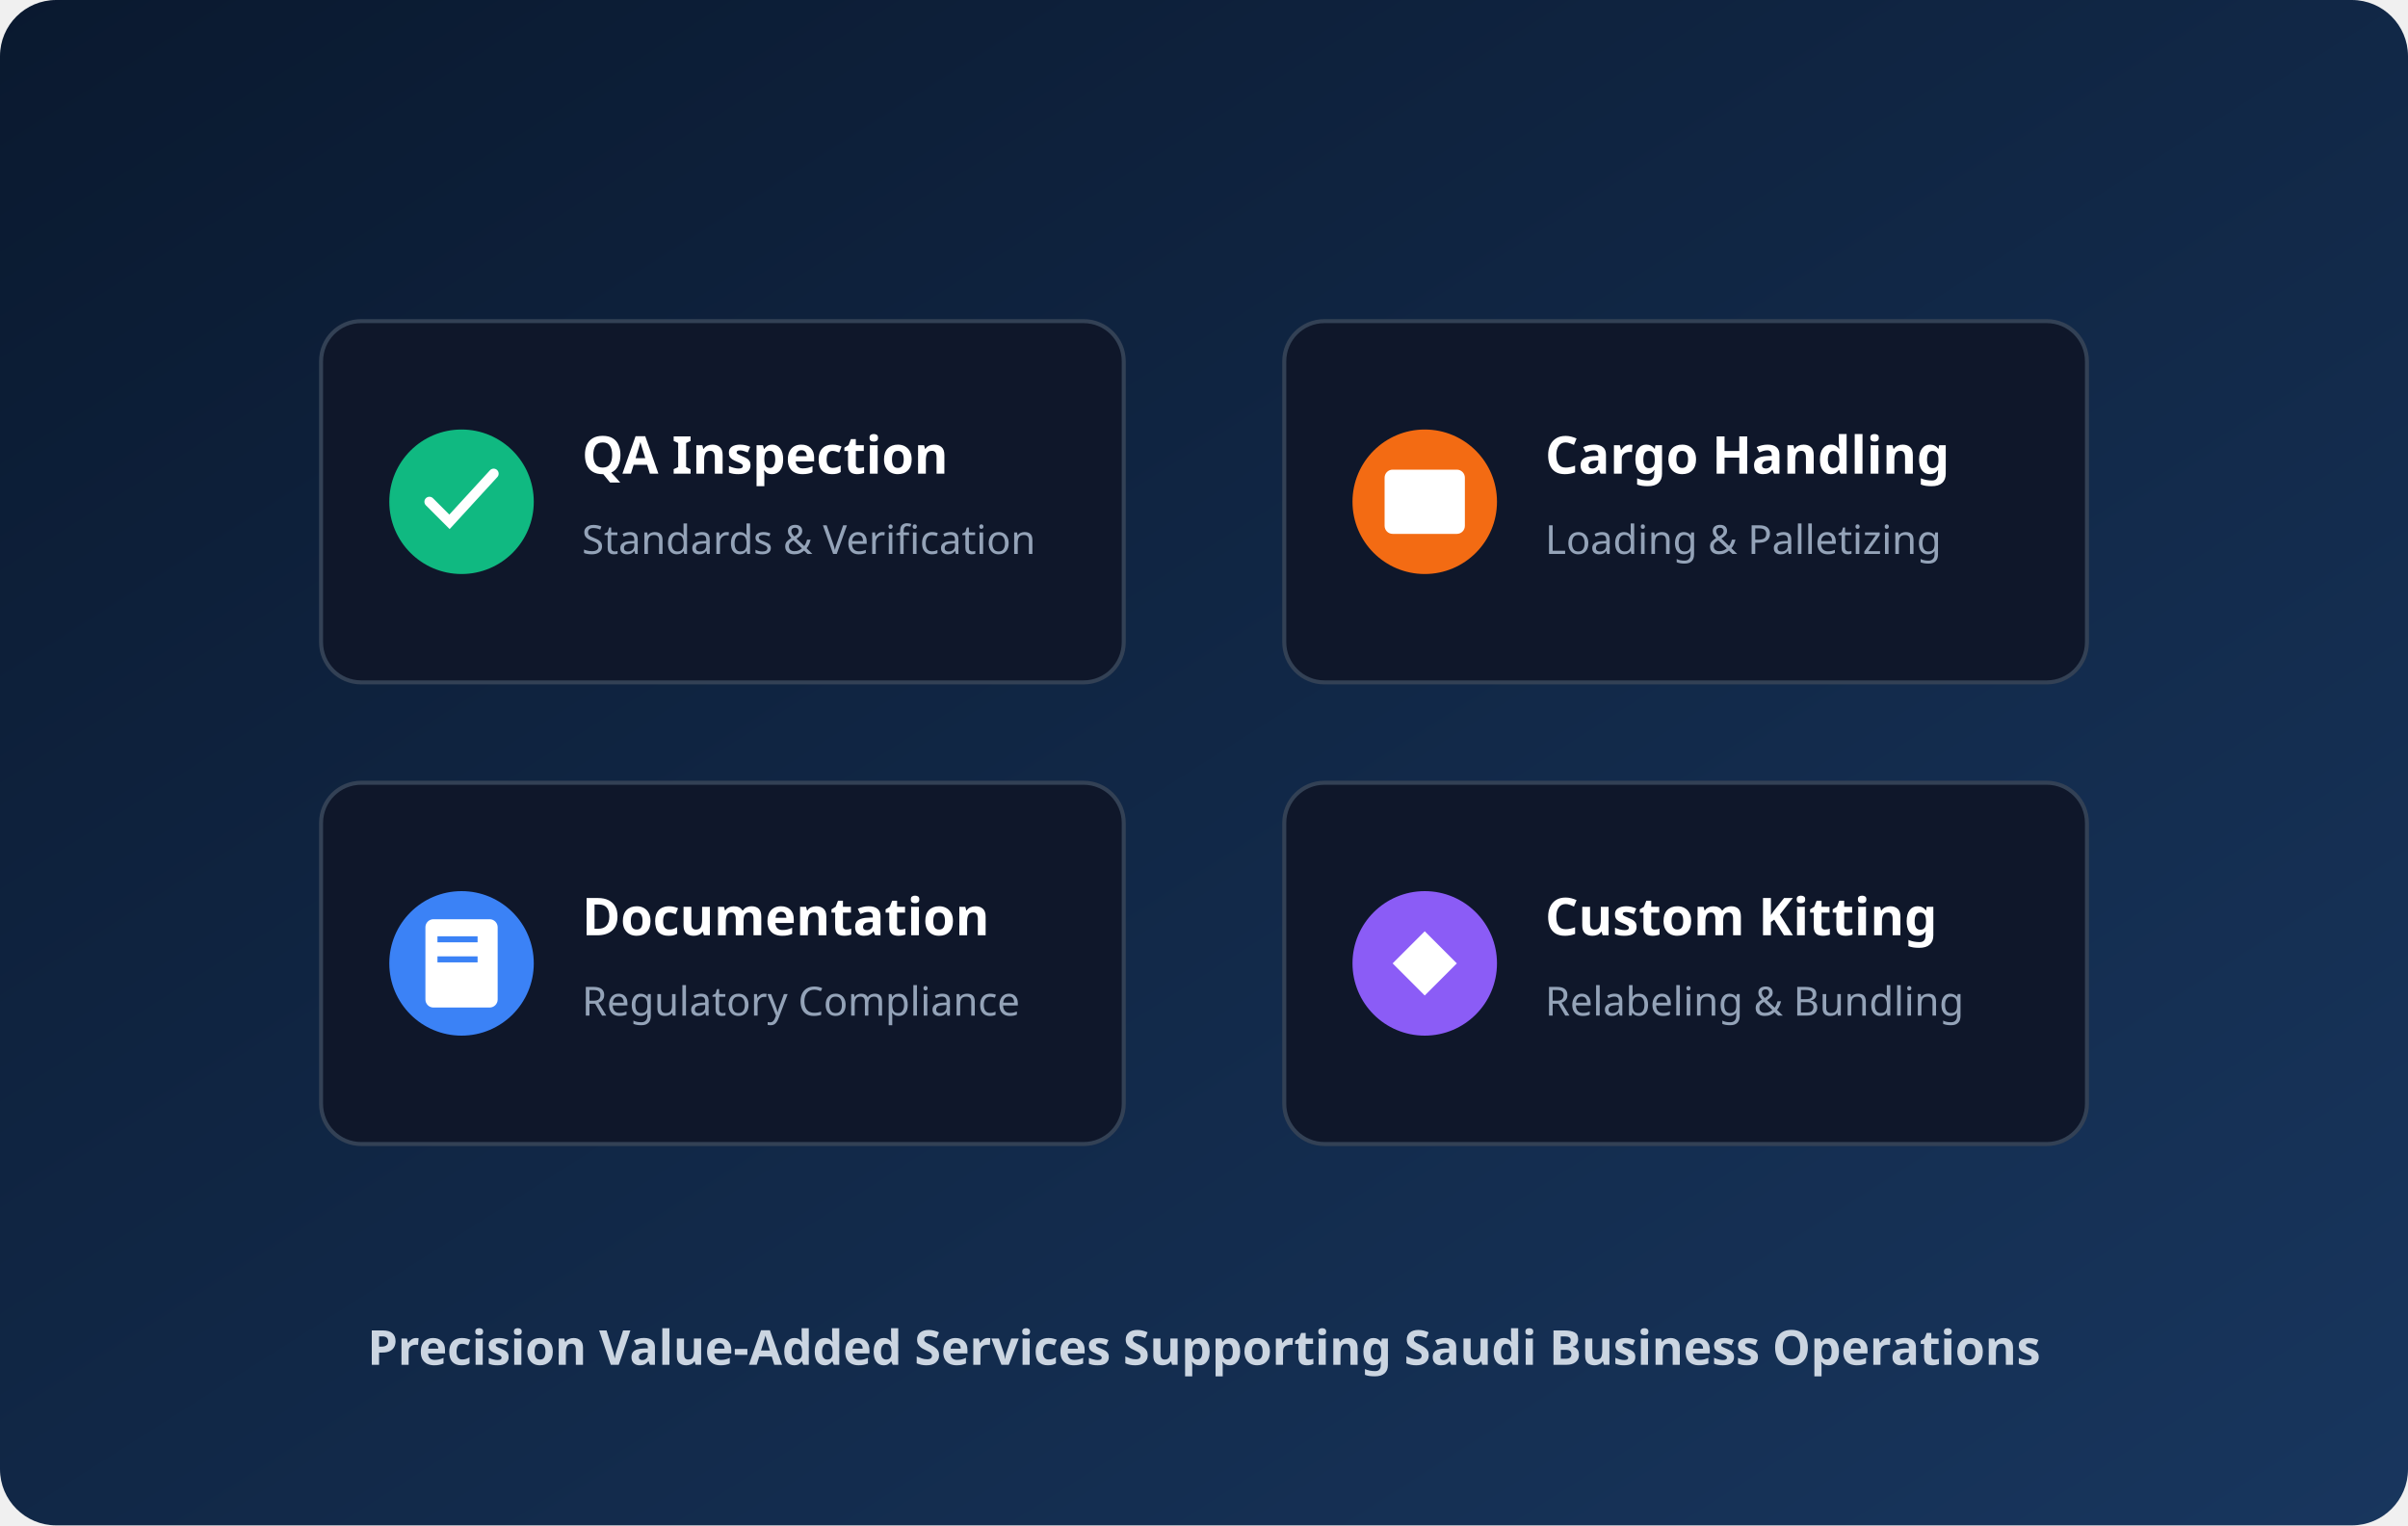
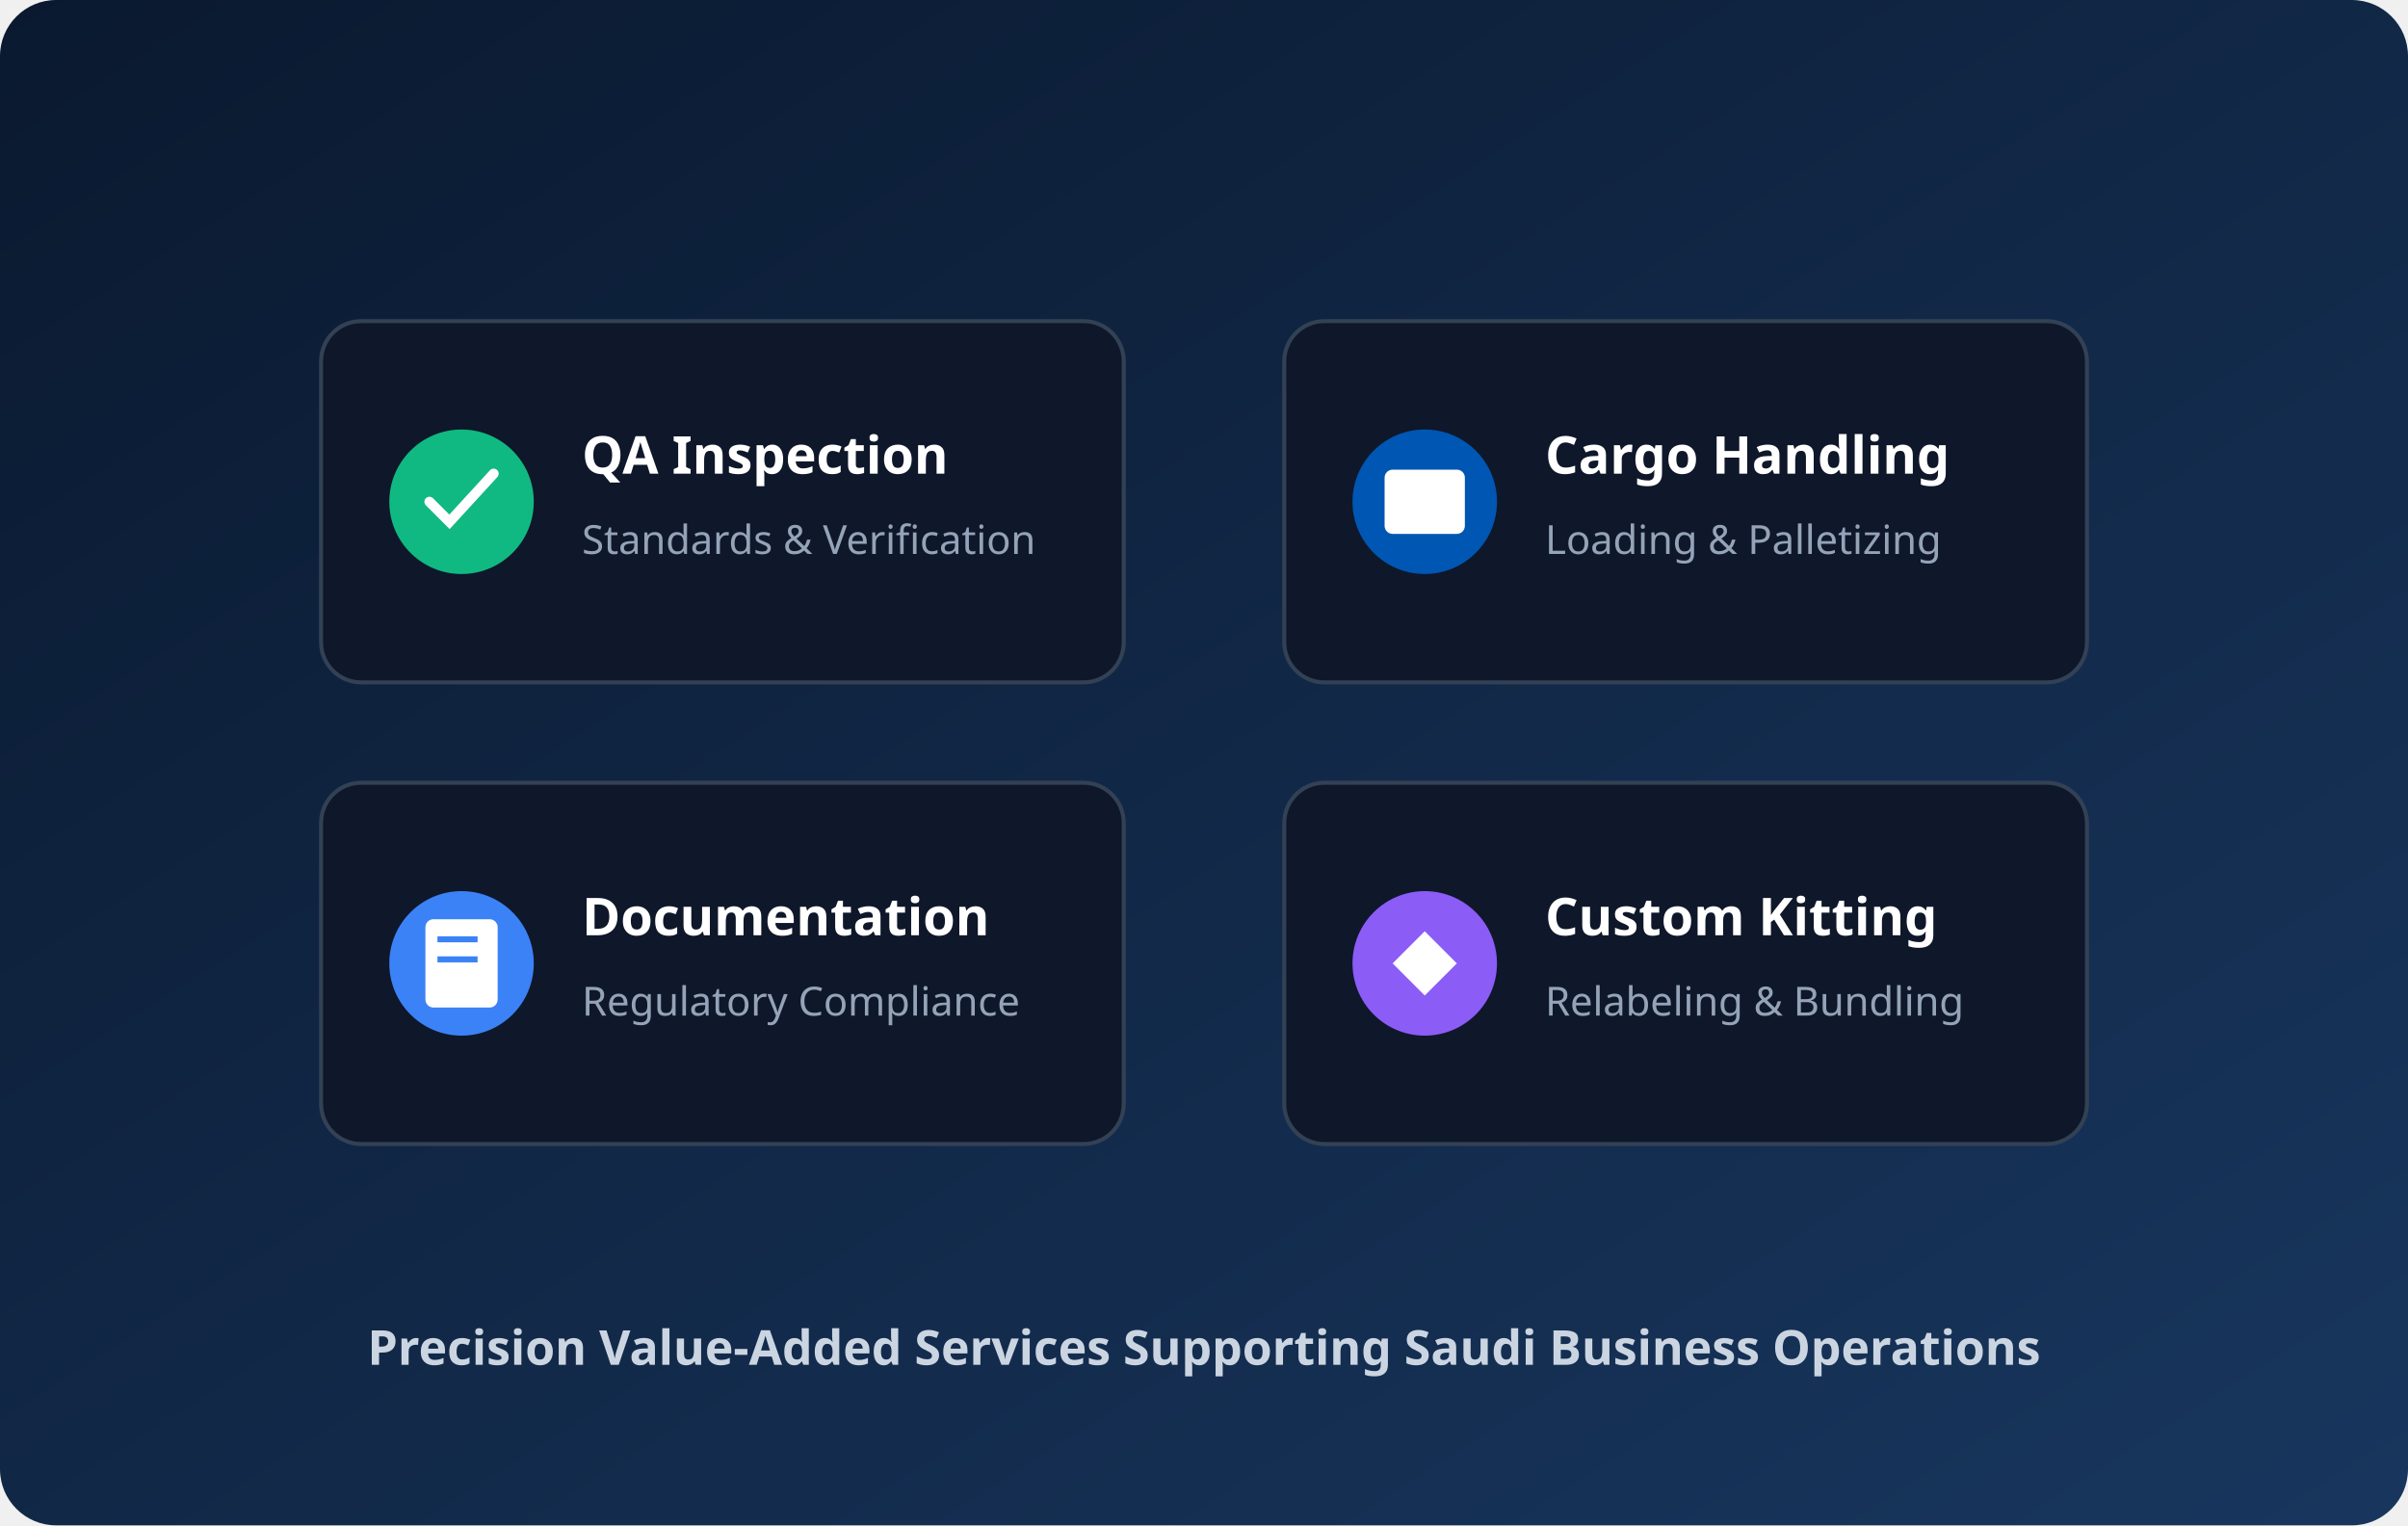
<svg xmlns="http://www.w3.org/2000/svg" viewBox="0 0 600 380" width="100%" height="100%">
  <defs>
    <linearGradient id="vaGrad" x1="0%" y1="0%" x2="100%" y2="100%">
      <stop offset="0%" stop-color="#0a192f" />
      <stop offset="100%" stop-color="#18365e" />
    </linearGradient>
  </defs>
  <rect width="600" height="380" rx="14" fill="url(#vaGrad)" />
  <g transform="translate(80, 80)">
    <g transform="translate(0, 0)">
      <rect width="200" height="90" rx="10" fill="#0f172a" stroke="#334155" />
      <circle cx="35" cy="45" r="18" fill="#10b981" />
      <path d="M 27 45 L 32 50 L 43 38" fill="none" stroke="#ffffff" stroke-width="2.5" stroke-linecap="round" />
      <text x="65" y="38" font-family="'Plus Jakarta Sans', sans-serif" font-weight="800" font-size="13" fill="#ffffff">QA Inspection</text>
      <text x="65" y="58" font-family="'Plus Jakarta Sans', sans-serif" font-weight="500" font-size="10" fill="#94a3b8">Standards &amp; Verification</text>
    </g>
    <g transform="translate(240, 0)">
      <rect width="200" height="90" rx="10" fill="#0f172a" stroke="#334155" />
-       <circle cx="35" cy="45" r="18" fill="#f36b13" />
+       <circle cx="35" cy="45" r="18" fill="#0056b3" />
      <rect x="25" y="37" width="20" height="16" rx="2" fill="#ffffff" />
      <text x="65" y="38" font-family="'Plus Jakarta Sans', sans-serif" font-weight="800" font-size="13" fill="#ffffff">Cargo Handling</text>
      <text x="65" y="58" font-family="'Plus Jakarta Sans', sans-serif" font-weight="500" font-size="10" fill="#94a3b8">Loading &amp; Palletizing</text>
    </g>
    <g transform="translate(0, 115)">
      <rect width="200" height="90" rx="10" fill="#0f172a" stroke="#334155" />
      <circle cx="35" cy="45" r="18" fill="#3b82f6" />
      <rect x="26" y="34" width="18" height="22" rx="2" fill="#ffffff" />
      <line x1="29" y1="39" x2="39" y2="39" stroke="#3b82f6" stroke-width="1.5" />
      <line x1="29" y1="44" x2="39" y2="44" stroke="#3b82f6" stroke-width="1.5" />
      <text x="65" y="38" font-family="'Plus Jakarta Sans', sans-serif" font-weight="800" font-size="13" fill="#ffffff">Documentation</text>
      <text x="65" y="58" font-family="'Plus Jakarta Sans', sans-serif" font-weight="500" font-size="10" fill="#94a3b8">Regulatory Compliance</text>
    </g>
    <g transform="translate(240, 115)">
      <rect width="200" height="90" rx="10" fill="#0f172a" stroke="#334155" />
      <circle cx="35" cy="45" r="18" fill="#8b5cf6" />
      <path d="M 27 45 L 35 37 L 43 45 L 35 53 Z" fill="#ffffff" />
      <text x="65" y="38" font-family="'Plus Jakarta Sans', sans-serif" font-weight="800" font-size="13" fill="#ffffff">Custom Kitting</text>
      <text x="65" y="58" font-family="'Plus Jakarta Sans', sans-serif" font-weight="500" font-size="10" fill="#94a3b8">Relabeling &amp; Bundling</text>
    </g>
  </g>
  <text x="300" y="340" font-family="'Plus Jakarta Sans', sans-serif" font-weight="600" font-size="12" fill="#cbd5e1" text-anchor="middle">Precision Value-Added Services Supporting Saudi Business Operations</text>
</svg>
